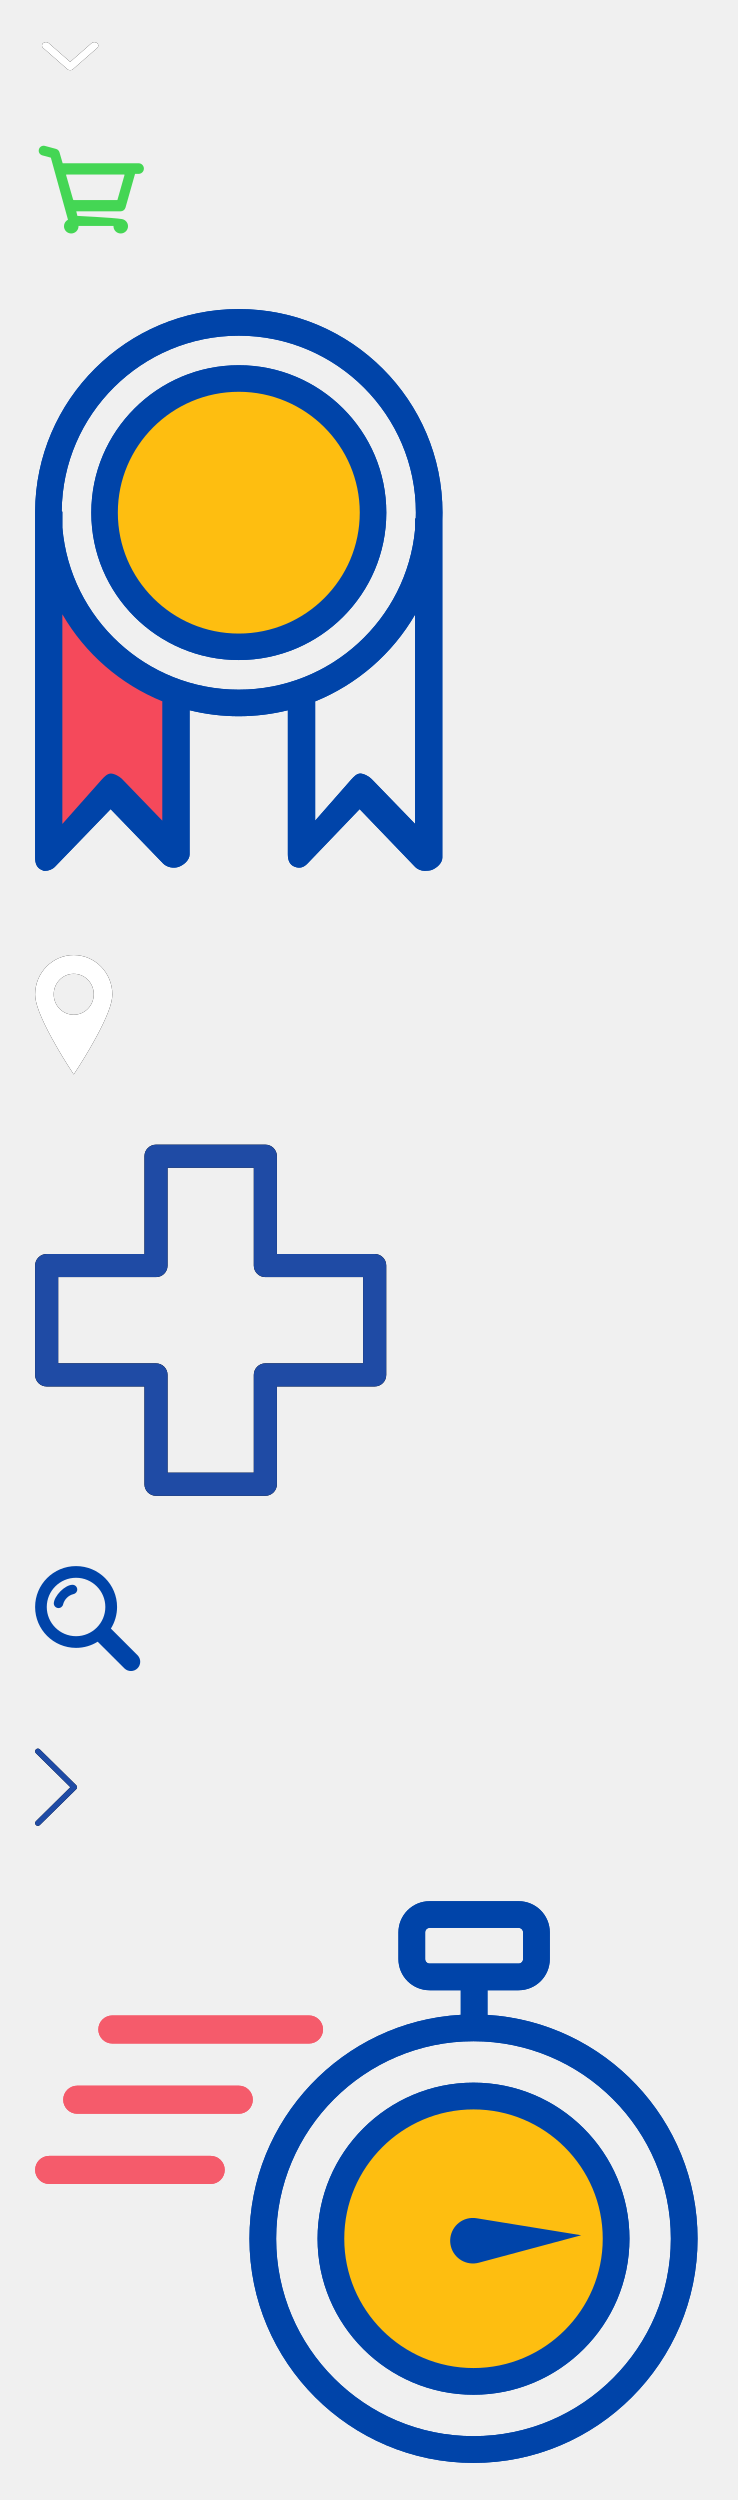
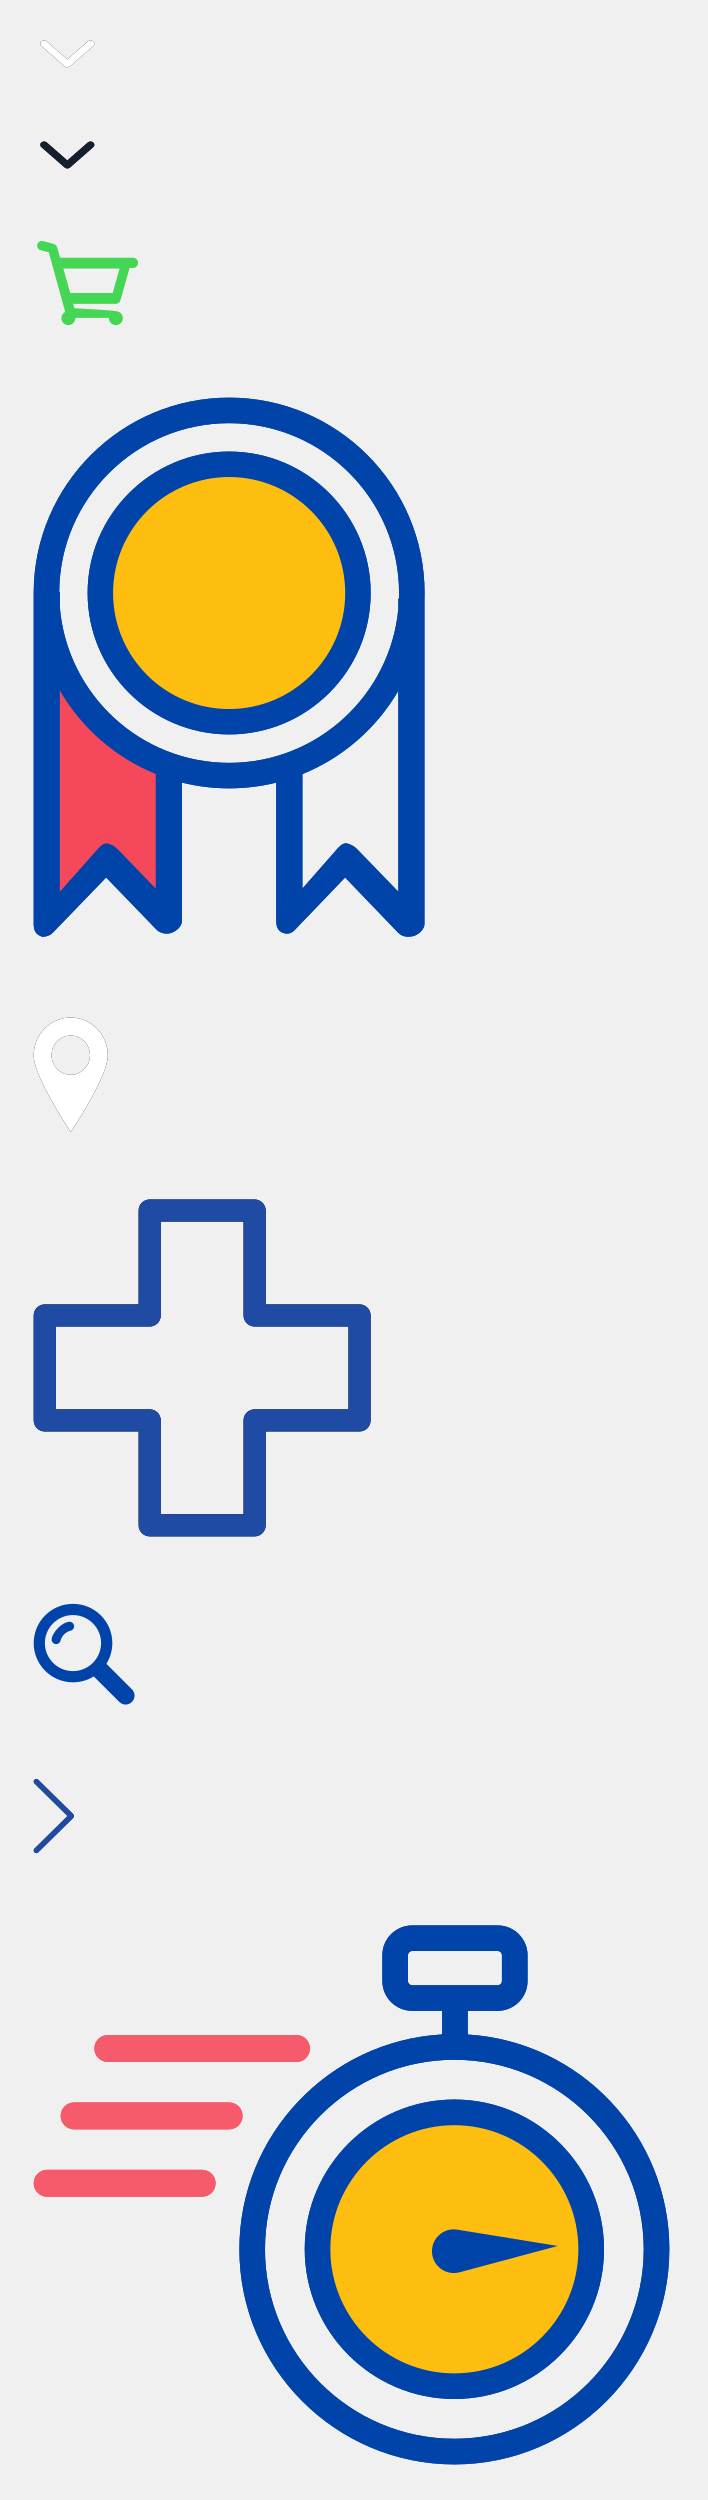
- <svg xmlns="http://www.w3.org/2000/svg" width="105" height="356" viewBox="0 0 105 356">
+ <svg xmlns="http://www.w3.org/2000/svg" width="105" height="371" viewBox="0 0 105 371">
  <svg width="19" height="15" viewBox="-5 -5 19 15" id="arrow-dwon" y="0">
    <path d="M4.99 5a.604.604 0 0 1-.397-.144l-3.447-3.02a.45.45 0 0 1 0-.695.62.62 0 0 1 .794 0l3.05 2.672 3.05-2.671a.62.62 0 0 1 .794 0 .45.45 0 0 1 0 .695L5.387 4.856A.604.604 0 0 1 4.99 5z" />
    <path d="M4.99 5a.604.604 0 0 1-.397-.144l-3.447-3.02a.45.45 0 0 1 0-.695.62.62 0 0 1 .794 0l3.05 2.672 3.05-2.671a.62.62 0 0 1 .794 0 .45.45 0 0 1 0 .695L5.387 4.856A.604.604 0 0 1 4.99 5z" fill="#fff" />
  </svg>
-   <svg width="26" height="24" viewBox="-5 -5 26 24" id="cart" y="15">
+   <svg width="19" height="15" viewBox="-5 -5 19 15" id="i-arrow-black-dwon" y="15">
+     <path d="M4.99 5a.603.603 0 0 1-.397-.144l-3.447-3.02a.45.45 0 0 1 0-.695.62.62 0 0 1 .794 0l3.05 2.672 3.05-2.672a.62.62 0 0 1 .794 0 .45.45 0 0 1 0 .696L5.387 4.856A.603.603 0 0 1 4.99 5z" />
+     <path d="M4.99 5a.603.603 0 0 1-.397-.144l-3.447-3.02a.45.45 0 0 1 0-.695.62.62 0 0 1 .794 0l3.05 2.672 3.05-2.672a.62.62 0 0 1 .794 0 .45.45 0 0 1 0 .696L5.387 4.856A.603.603 0 0 1 4.99 5z" fill="#151f2f" />
+   </svg>
+   <svg width="26" height="24" viewBox="-5 -5 26 24" id="i-cart" y="30">
    <path d="M14.73 3.247L3.92 3.245l-.45-1.56a.717.717 0 0 0-.49-.48L1.39.776a.697.697 0 0 0-.85.492c-.05.18-.03.369.06.53.1.162.25.278.43.327l1.21.326 2.44 8.837c-.34.172-.57.529-.57.926 0 .57.46 1.033 1.03 1.033.57 0 1.04-.463 1.04-1.033v-.04h4.98v.04c0 .57.46 1.033 1.03 1.033.57 0 1.04-.463 1.04-1.033 0-.524-.4-.963-.91-1.025-1.24-.2-6.3-.445-6.3-.445l-.16-.65h6.31c.32 0 .61-.217.7-.528l1.36-4.805h.5c.42 0 .76-.34.76-.757a.759.759 0 0 0-.76-.757zm-2 1.673l-1 3.527c0 .023-.03.039-.05.039H5.51c-.03-.001-.08.006-.1-.07l-.07-.23-.93-3.266c0-.016 0-.033.01-.046a.06.06 0 0 1 .04-.021h8.22c.02 0 .03.007.04.02.01.014.02.031.01.047z" fill="#44d654" />
  </svg>
-   <svg width="69" height="91" viewBox="-5 -5 69 91" id="medal" y="39">
+   <svg width="69" height="91" viewBox="-5 -5 69 91" id="medal" y="54">
    <path d="M29 9c10.49 0 19 8.51 19 19s-8.51 19-19 19-19-8.51-19-19S18.51 9 29 9z" fill="#febe10" />
    <path d="M2 40v37l9-8 9 8V54l-9-5z" fill="#f5495b" />
    <path d="M29 49.99C17.42 49.99 8 40.58 8 29 8 17.43 17.42 8.01 29 8.01c11.59 0 21.01 9.42 21.01 20.99 0 11.58-9.42 20.99-21.01 20.99zm0-38.2c-9.5 0-17.22 7.72-17.22 17.21 0 9.5 7.72 17.22 17.22 17.22 9.51 0 17.23-7.72 17.23-17.22 0-9.49-7.72-17.21-17.23-17.21zM1.39 80.01c-.24 0-.2-.04-.44-.13-.74-.29-.95-.99-.95-1.76V28.88C.065 12.955 13.05.01 29 .01 45 .01 58.01 13.02 58.01 29c0 .363-.007.724-.02 1.084V78.12c0 .77-.77 1.47-1.51 1.76-.23.09-.75.13-.99.13-.52 0-1.04-.21-1.41-.6l-7.87-8.19-7.41 7.73c-.54.57-1.11.76-1.85.47-.74-.28-.96-.98-.96-1.76V57.14c-2.24.555-4.58.85-6.99.85a28.98 28.98 0 0 1-7-.854V77.66c0 .78-.77 1.48-1.51 1.76-.74.29-1.72.1-2.27-.47l-7.47-7.73-7.91 8.19c-.37.39-.92.6-1.45.6zm2.4-51.217l.09.087v2.26C4.97 44.042 15.82 54.21 29 54.21c13.112 0 23.914-10.05 25.11-22.845V29.88l.098-.095c.008-.261.012-.523.012-.785C54.22 15.11 42.91 3.8 29 3.8 15.17 3.8 3.902 14.998 3.79 28.793zm.09 14.683V73.33l5.66-6.38c.362-.372.724-.782 1.245-.8.537.018 1.263.428 1.625.81l5.7 5.9v-16.8c0-.063.003-.125.01-.187A29.17 29.17 0 0 1 3.88 43.476zM39.871 55.88c.006.06.009.12.009.181v16.8l5.18-5.9c.362-.382.724-.792 1.245-.81.538.018 1.273.428 1.625.8l6.18 6.38V43.51a29.17 29.17 0 0 1-14.239 12.37zM10.75 66.15h.07a1.052 1.052 0 0 0-.07 0zm35.52 0h.07a1.051 1.051 0 0 0-.07 0z" fill="#0044a9" />
    <path d="M29 9c10.49 0 19 8.51 19 19s-8.51 19-19 19-19-8.51-19-19S18.51 9 29 9z" fill="#febe10" />
    <path d="M2 40v37l9-8 9 8V54l-9-5z" fill="#f5495b" />
    <path d="M29 49.99C17.42 49.99 8 40.58 8 29 8 17.43 17.42 8.01 29 8.01c11.59 0 21.01 9.42 21.01 20.99 0 11.58-9.42 20.99-21.01 20.99zm0-38.2c-9.5 0-17.22 7.72-17.22 17.21 0 9.5 7.72 17.22 17.22 17.22 9.51 0 17.23-7.72 17.23-17.22 0-9.49-7.72-17.21-17.23-17.21zM1.39 80.01c-.24 0-.2-.04-.44-.13-.74-.29-.95-.99-.95-1.76V28.88C.065 12.955 13.05.01 29 .01 45 .01 58.01 13.02 58.01 29c0 .363-.007.724-.02 1.084V78.12c0 .77-.77 1.47-1.51 1.76-.23.09-.75.13-.99.13-.52 0-1.04-.21-1.41-.6l-7.87-8.19-7.41 7.73c-.54.57-1.11.76-1.85.47-.74-.28-.96-.98-.96-1.76V57.14c-2.24.555-4.58.85-6.99.85a28.98 28.98 0 0 1-7-.854V77.66c0 .78-.77 1.48-1.51 1.76-.74.29-1.72.1-2.27-.47l-7.47-7.73-7.91 8.19c-.37.39-.92.6-1.45.6zm2.4-51.217l.09.087v2.26C4.97 44.042 15.82 54.21 29 54.21c13.112 0 23.914-10.05 25.11-22.845V29.88l.098-.095c.008-.261.012-.523.012-.785C54.22 15.11 42.91 3.8 29 3.8 15.17 3.8 3.902 14.998 3.79 28.793zm.09 14.683V73.33l5.66-6.38c.362-.372.724-.782 1.245-.8.537.018 1.263.428 1.625.81l5.7 5.9v-16.8c0-.063.003-.125.01-.187A29.17 29.17 0 0 1 3.88 43.476zM39.871 55.88c.006.06.009.12.009.181v16.8l5.18-5.9c.362-.382.724-.792 1.245-.81.538.018 1.273.428 1.625.8l6.18 6.38V43.51a29.17 29.17 0 0 1-14.239 12.37zM10.75 66.15h.07a1.052 1.052 0 0 0-.07 0zm35.52 0h.07a1.051 1.051 0 0 0-.07 0z" fill="#0044a9" />
  </svg>
-   <svg width="21" height="28" viewBox="-5 -5 21 28" id="pin" y="130">
+   <svg width="21" height="28" viewBox="-5 -5 21 28" id="pin" y="145">
    <path d="M5.5 1C2.467 1 0 3.522 0 6.623c0 1.249.78 3.285 2.384 6.224 1.135 2.08 2.251 3.813 2.298 3.886L5.5 18l.817-1.267c.047-.073 1.164-1.807 2.298-3.886C10.22 9.908 11 7.872 11 6.623 11 3.523 8.533 1 5.5 1zm0 8.5c-1.575 0-2.851-1.305-2.851-2.915S3.925 3.67 5.5 3.67c1.574 0 2.851 1.305 2.851 2.915S7.074 9.5 5.5 9.5z" />
    <path d="M5.5 1C2.467 1 0 3.522 0 6.623c0 1.249.78 3.285 2.384 6.224 1.135 2.08 2.251 3.813 2.298 3.886L5.5 18l.817-1.267c.047-.073 1.164-1.807 2.298-3.886C10.22 9.908 11 7.872 11 6.623 11 3.523 8.533 1 5.5 1zm0 8.5c-1.575 0-2.851-1.305-2.851-2.915S3.925 3.67 5.5 3.67c1.574 0 2.851 1.305 2.851 2.915S7.074 9.5 5.5 9.5z" fill="#fff" />
  </svg>
-   <svg width="60" height="60" viewBox="-5 -5 60 60" id="plus" y="158">
+   <svg width="60" height="60" viewBox="-5 -5 60 60" id="plus" y="173">
    <path d="M48.356 15.57H34.429V1.644C34.429.736 33.693 0 32.785 0h-15.57c-.908 0-1.645.736-1.645 1.644V15.57H1.644C.736 15.57 0 16.307 0 17.214v15.572c0 .908.736 1.644 1.644 1.644H15.57v13.925c0 .908.737 1.645 1.645 1.645h15.57c.908 0 1.644-.737 1.644-1.645V34.43h13.927c.908 0 1.644-.736 1.644-1.644V17.214c0-.907-.736-1.644-1.644-1.644zM32.785 31.142c-.908 0-1.644.736-1.644 1.644v13.925H18.859V32.786c0-.908-.736-1.644-1.644-1.644H3.288V18.858h13.927c.908 0 1.644-.736 1.644-1.644V3.288h12.282v13.926c0 .908.736 1.644 1.644 1.644h13.926v12.284z" />
    <path d="M48.356 15.57H34.429V1.644C34.429.736 33.693 0 32.785 0h-15.57c-.908 0-1.645.736-1.645 1.644V15.57H1.644C.736 15.57 0 16.307 0 17.214v15.572c0 .908.736 1.644 1.644 1.644H15.57v13.925c0 .908.737 1.645 1.645 1.645h15.57c.908 0 1.644-.737 1.644-1.645V34.43h13.927c.908 0 1.644-.736 1.644-1.644V17.214c0-.907-.736-1.644-1.644-1.644zM32.785 31.142c-.908 0-1.644.736-1.644 1.644v13.925H18.859V32.786c0-.908-.736-1.644-1.644-1.644H3.288V18.858h13.927c.908 0 1.644-.736 1.644-1.644V3.288h12.282v13.926c0 .908.736 1.644 1.644 1.644h13.926v12.284z" fill="#1f4ba5" />
  </svg>
-   <svg width="25" height="25" viewBox="-5 -5 25 25" id="search" y="218">
+   <svg width="25" height="25" viewBox="-5 -5 25 25" id="search-icon" y="233">
    <path d="M10.79 8.909a5.85 5.85 0 0 0 .88-3.074c0-3.218-2.61-5.823-5.84-5.823A5.825 5.825 0 0 0 0 5.835a5.826 5.826 0 0 0 5.83 5.823c1.14 0 2.19-.323 3.08-.88l3.83 3.821a1.323 1.323 0 0 0 1.87-1.87zM5.45 4.005c-.72.166-1.29.778-1.46 1.447a.672.672 0 0 1-1.33-.117c0-.479.41-1.207.96-1.753.54-.532 1.18-.908 1.71-.908.37 0 .67.309.67.675 0 .326-.24.599-.55.656zm.38 5.989c-2.3 0-4.17-1.863-4.17-4.16 0-2.295 1.87-4.159 4.17-4.159S10 3.54 10 5.835c0 2.296-1.87 4.159-4.17 4.159z" fill="#0044a9" />
  </svg>
-   <svg width="16" height="22" viewBox="-5 -5 16 22" id="show-more" y="243">
+   <svg width="16" height="22" viewBox="-5 -5 16 22" id="show-more" y="258">
    <path d="M.67 11.886A.372.372 0 0 1 .39 12c-.1 0-.2-.038-.27-.114a.375.375 0 0 1 0-.55l4.9-4.837-4.9-4.836a.375.375 0 0 1 0-.55.39.39 0 0 1 .55 0l5.19 5.112c.15.151.15.398 0 .549z" />
    <path d="M.67 11.886A.372.372 0 0 1 .39 12c-.1 0-.2-.038-.27-.114a.375.375 0 0 1 0-.55l4.9-4.837-4.9-4.836a.375.375 0 0 1 0-.55.39.39 0 0 1 .55 0l5.19 5.112c.15.151.15.398 0 .549z" fill="#1f4ba5" />
  </svg>
-   <svg width="105" height="91" viewBox="-5 -5 105 91" id="timer" y="265">
+   <svg width="105" height="91" viewBox="-5 -5 105 91" id="timer" y="280">
    <path d="M62 28c11.046 0 20 8.95 20 20 0 11.04-8.954 20-20 20s-20-8.96-20-20c0-11.05 8.954-20 20-20z" fill="#febe10" />
    <path d="M62.427 80.72c-17.593 0-31.906-14.32-31.906-31.93 0-16.99 13.34-30.934 30.091-31.879V13.41h-4.437a4.434 4.434 0 0 1-4.438-4.44v-3.8A4.44 4.44 0 0 1 56.175.73h12.678a4.44 4.44 0 0 1 4.438 4.44v3.8c0 2.46-1.987 4.44-4.438 4.44h-4.437v3.511c16.67 1.032 29.916 14.937 29.916 31.869 0 17.61-14.312 31.93-31.905 31.93zm0-60.05c-15.495 0-28.102 12.62-28.102 28.12 0 15.51 12.607 28.12 28.102 28.12 15.496 0 28.101-12.61 28.101-28.12 0-15.5-12.605-28.12-28.101-28.12zm0 50.34c-12.245 0-22.207-9.96-22.207-22.22 0-12.25 9.962-22.22 22.207-22.22 12.244 0 22.207 9.97 22.207 22.22 0 12.26-9.963 22.22-22.207 22.22zm0-40.63c-10.147 0-18.403 8.26-18.403 18.41 0 10.16 8.256 18.42 18.403 18.42 10.147 0 18.403-8.26 18.403-18.42 0-10.15-8.256-18.41-18.403-18.41zm.444 15.5l14.898 2.42-14.585 3.91a3.241 3.241 0 0 1-3.97-2.29 3.256 3.256 0 0 1 2.296-3.98c.453-.12.925-.13 1.361-.06zm6.616-40.71c0-.35-.283-.64-.634-.64H56.175a.639.639 0 0 0-.634.64v3.8c0 .35.283.64.634.64h12.678c.351 0 .634-.29.634-.64z" fill="#0044a9" />
    <path d="M11 17h28c1.104 0 2 .89 2 2 0 1.1-.896 2-2 2H11c-1.105 0-2-.9-2-2 0-1.11.895-2 2-2zM6 27h23c1.105 0 2 .89 2 2 0 1.1-.895 2-2 2H6c-1.105 0-2-.9-2-2 0-1.11.895-2 2-2zM2 37h23c1.104 0 2 .89 2 2 0 1.1-.896 2-2 2H2c-1.105 0-2-.9-2-2 0-1.11.895-2 2-2z" fill="#f55b6b" />
    <path d="M62 28c11.046 0 20 8.95 20 20 0 11.04-8.954 20-20 20s-20-8.96-20-20c0-11.05 8.954-20 20-20z" fill="#febe10" />
    <path d="M62.427 80.72c-17.593 0-31.906-14.32-31.906-31.93 0-16.99 13.34-30.934 30.091-31.879V13.41h-4.437a4.434 4.434 0 0 1-4.438-4.44v-3.8A4.44 4.44 0 0 1 56.175.73h12.678a4.44 4.44 0 0 1 4.438 4.44v3.8c0 2.46-1.987 4.44-4.438 4.44h-4.437v3.511c16.67 1.032 29.916 14.937 29.916 31.869 0 17.61-14.312 31.93-31.905 31.93zm0-60.05c-15.495 0-28.102 12.62-28.102 28.12 0 15.51 12.607 28.12 28.102 28.12 15.496 0 28.101-12.61 28.101-28.12 0-15.5-12.605-28.12-28.101-28.12zm0 50.34c-12.245 0-22.207-9.96-22.207-22.22 0-12.25 9.962-22.22 22.207-22.22 12.244 0 22.207 9.97 22.207 22.22 0 12.26-9.963 22.22-22.207 22.22zm0-40.63c-10.147 0-18.403 8.26-18.403 18.41 0 10.16 8.256 18.42 18.403 18.42 10.147 0 18.403-8.26 18.403-18.42 0-10.15-8.256-18.41-18.403-18.41zm.444 15.5l14.898 2.42-14.585 3.91a3.241 3.241 0 0 1-3.97-2.29 3.256 3.256 0 0 1 2.296-3.98c.453-.12.925-.13 1.361-.06zm6.616-40.71c0-.35-.283-.64-.634-.64H56.175a.639.639 0 0 0-.634.64v3.8c0 .35.283.64.634.64h12.678c.351 0 .634-.29.634-.64z" fill="#0044a9" />
    <path d="M11 17h28c1.104 0 2 .89 2 2 0 1.1-.896 2-2 2H11c-1.105 0-2-.9-2-2 0-1.11.895-2 2-2zM6 27h23c1.105 0 2 .89 2 2 0 1.1-.895 2-2 2H6c-1.105 0-2-.9-2-2 0-1.11.895-2 2-2zM2 37h23c1.104 0 2 .89 2 2 0 1.1-.896 2-2 2H2c-1.105 0-2-.9-2-2 0-1.11.895-2 2-2z" fill="#f55b6b" />
  </svg>
</svg>
